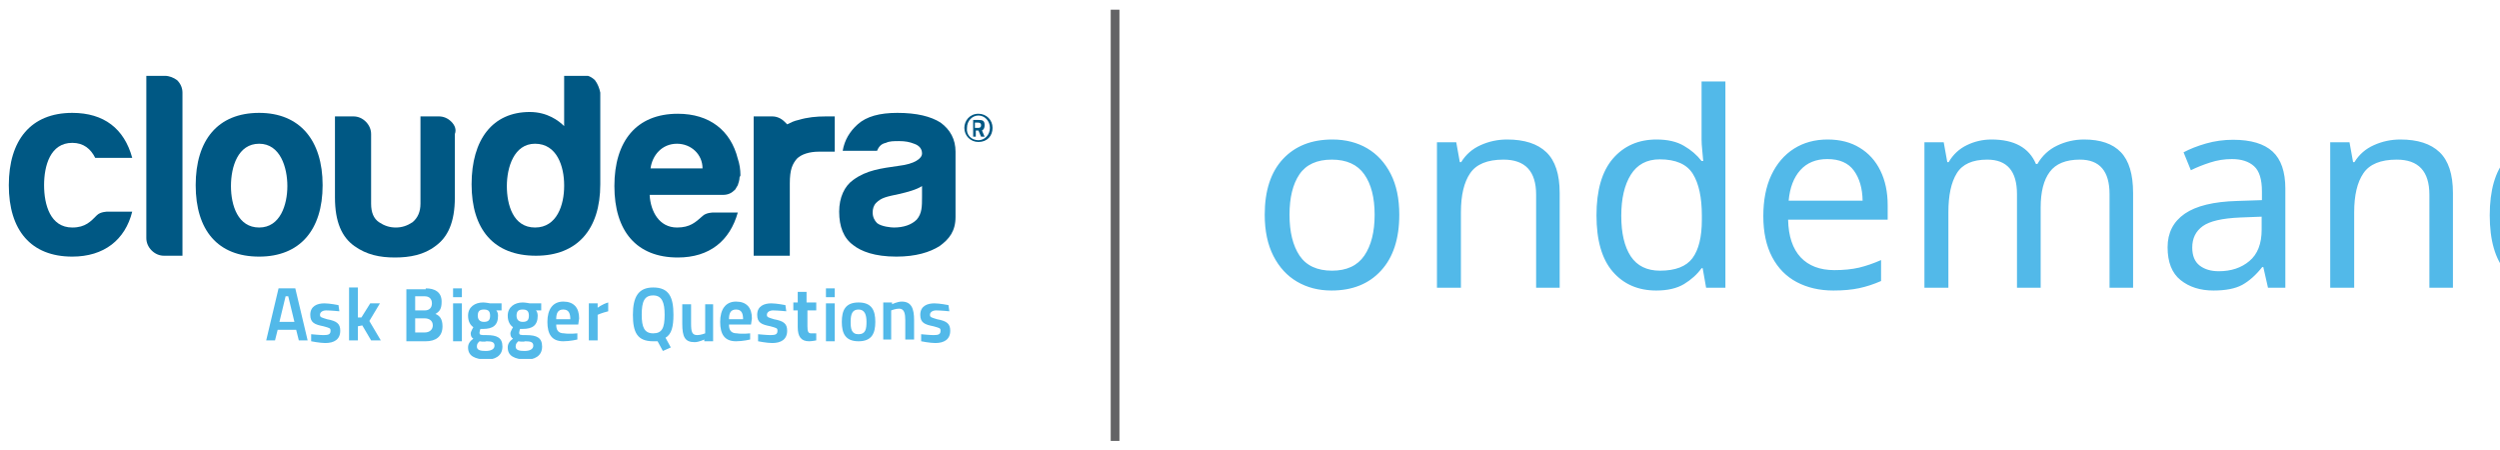
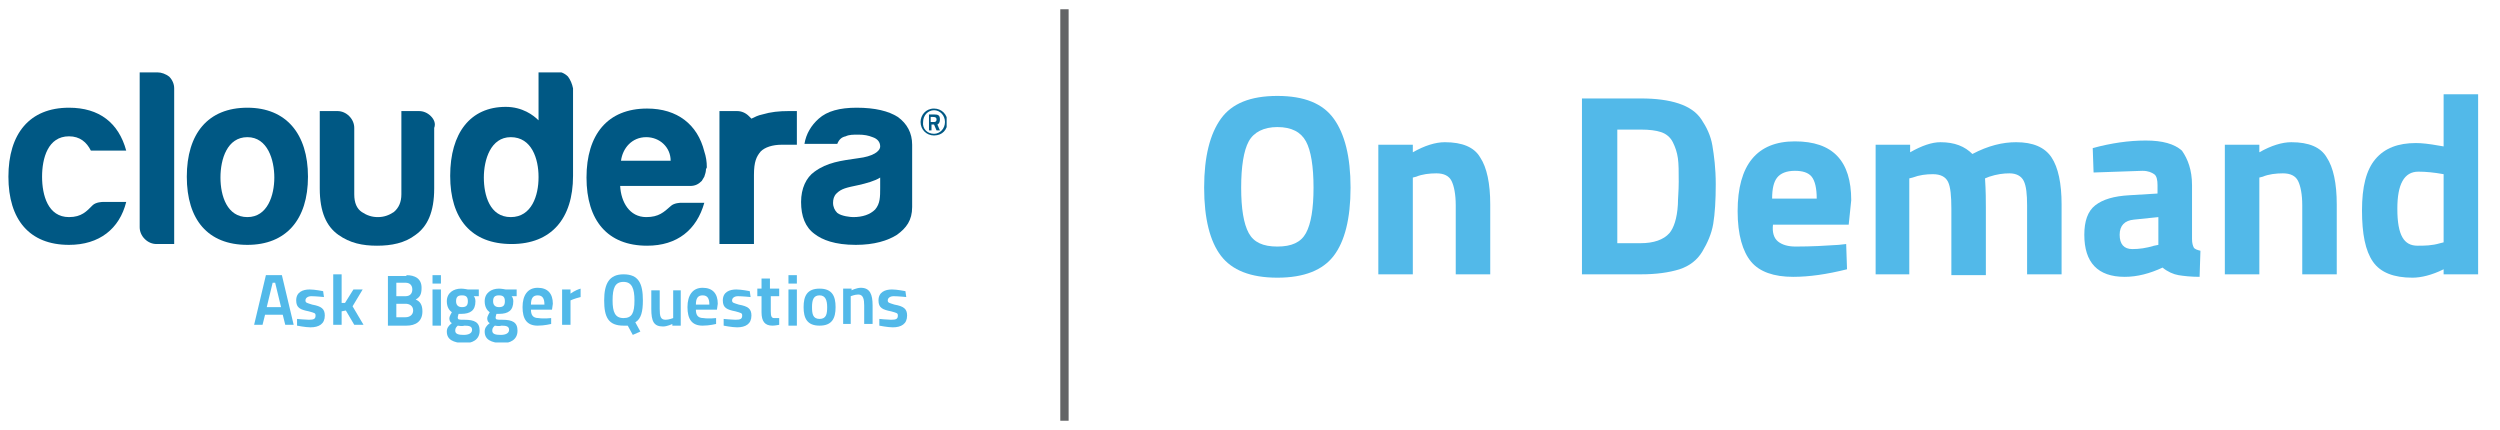
- <svg xmlns="http://www.w3.org/2000/svg" xmlns:xlink="http://www.w3.org/1999/xlink" version="1.1" id="Layer_1" x="0px" y="0px" viewBox="0 0 283.5 51" style="enable-background:new 0 0 283.5 51;" xml:space="preserve">
+ <svg xmlns="http://www.w3.org/2000/svg" xmlns:xlink="http://www.w3.org/1999/xlink" version="1.1" id="Layer_1" x="0px" y="0px" viewBox="0 0 297.1 51" style="enable-background:new 0 0 297.1 51;" xml:space="preserve">
  <style type="text/css">
	.st0{fill:none;stroke:#636466;stroke-width:0.99;}
	.st1{fill:#52B9E9;}
- 	.st2{clip-path:url(#XMLID_70_);fill:#52B9E9;}
- 	.st3{clip-path:url(#XMLID_70_);fill:#005884;}
- 	.st4{font-family:'TitilliumWeb-Bold';}
- 	.st5{font-size:30.773px;}
+ 	.st2{clip-path:url(#XMLID_104_);fill:#52B9E9;}
+ 	.st3{clip-path:url(#XMLID_104_);fill:#005884;}
</style>
  <g id="XMLID_1_">
    <line id="XMLID_4_" class="st0" x1="126.5" y1="1.1" x2="126.5" y2="50" />
    <g id="XMLID_69_">
      <path id="XMLID_66_" class="st1" d="M31.6,32.7h1.9l1.4,5.9h-1l-0.3-1.2h-2.1l-0.3,1.2h-1L31.6,32.7z M31.7,36.5h1.7l-0.7-2.9    h-0.3L31.7,36.5z" />
      <g id="XMLID_5_">
        <defs>
          <rect id="XMLID_6_" x="1" y="8.6" width="111.5" height="32.1" />
        </defs>
-         <clipPath id="XMLID_70_">
+         <clipPath id="XMLID_104_">
          <use xlink:href="#XMLID_6_" style="overflow:visible;" />
        </clipPath>
        <path id="XMLID_65_" class="st2" d="M38.5,35.3c0,0-1-0.1-1.5-0.1c-0.4,0-0.7,0.2-0.7,0.5c0,0.3,0.2,0.3,0.8,0.5     c1.1,0.2,1.5,0.5,1.5,1.3c0,1-0.7,1.4-1.7,1.4c-0.6,0-1.6-0.2-1.6-0.2l0-0.8c0,0,1,0.1,1.4,0.1c0.6,0,0.8-0.1,0.8-0.5     c0-0.3-0.1-0.3-0.8-0.5c-1-0.2-1.5-0.4-1.5-1.3c0-1,0.8-1.3,1.6-1.3c0.6,0,1.6,0.2,1.6,0.2L38.5,35.3z" />
        <polygon id="XMLID_64_" class="st2" points="39.6,38.6 39.6,32.6 40.6,32.6 40.6,36 41,36 42,34.4 43.1,34.4 41.9,36.4      43.2,38.6 42.1,38.6 41.1,36.9 40.6,37 40.6,38.6    " />
        <path id="XMLID_60_" class="st2" d="M48.3,32.7c1,0,1.8,0.4,1.8,1.5c0,0.8-0.2,1.1-0.7,1.4c0.5,0.2,0.8,0.6,0.8,1.4     c0,1.2-0.8,1.7-1.9,1.7h-2.2v-5.9H48.3z M47.1,33.6v1.6h1.1c0.5,0,0.8-0.3,0.8-0.8c0-0.5-0.3-0.8-0.8-0.8H47.1z M47.1,36.1v1.6     h1.1c0.5,0,0.9-0.3,0.9-0.8c0-0.6-0.5-0.8-0.9-0.8H47.1z" />
        <path id="XMLID_57_" class="st2" d="M51.4,32.7h1v1h-1V32.7z M51.4,34.4h1v4.3h-1V34.4z" />
        <path id="XMLID_53_" class="st2" d="M53.1,39.4c0-0.4,0.2-0.7,0.6-1c-0.2-0.1-0.3-0.3-0.3-0.6c0-0.2,0.3-0.7,0.3-0.7     c-0.3-0.2-0.6-0.6-0.6-1.3c0-1,0.8-1.5,1.7-1.5c0.3,0,0.8,0.1,0.8,0.1l1.3,0v0.8h-0.6c0.1,0.1,0.2,0.3,0.2,0.6     c0,1.1-0.6,1.5-1.7,1.5c-0.1,0-0.2,0-0.3,0c0,0-0.1,0.3-0.1,0.4c0,0.3,0.1,0.3,0.8,0.3c1.2,0,1.8,0.3,1.8,1.3     c0,1.1-0.9,1.5-1.9,1.5C53.9,40.7,53.1,40.4,53.1,39.4 M54.4,38.7c-0.2,0.2-0.3,0.3-0.3,0.6c0,0.4,0.4,0.5,1,0.5     c0.6,0,1-0.2,1-0.6c0-0.4-0.3-0.5-0.9-0.5C54.9,38.8,54.4,38.7,54.4,38.7 M55.6,35.8c0-0.5-0.2-0.7-0.7-0.7     c-0.5,0-0.7,0.2-0.7,0.7c0,0.4,0.2,0.7,0.7,0.7S55.6,36.3,55.6,35.8" />
        <path id="XMLID_49_" class="st2" d="M57.6,39.4c0-0.4,0.2-0.7,0.6-1c-0.2-0.1-0.3-0.3-0.3-0.6c0-0.2,0.3-0.7,0.3-0.7     c-0.3-0.2-0.6-0.6-0.6-1.3c0-1,0.8-1.5,1.7-1.5c0.3,0,0.8,0.1,0.8,0.1l1.3,0v0.8h-0.6c0.1,0.1,0.2,0.3,0.2,0.6     c0,1.1-0.6,1.5-1.7,1.5c-0.1,0-0.2,0-0.3,0c0,0-0.1,0.3-0.1,0.4c0,0.3,0.1,0.3,0.8,0.3c1.2,0,1.8,0.3,1.8,1.3     c0,1.1-0.9,1.5-1.9,1.5C58.4,40.7,57.6,40.4,57.6,39.4 M58.8,38.7c-0.2,0.2-0.3,0.3-0.3,0.6c0,0.4,0.4,0.5,1,0.5     c0.6,0,1-0.2,1-0.6c0-0.4-0.3-0.5-0.9-0.5C59.3,38.8,58.8,38.7,58.8,38.7 M60,35.8c0-0.5-0.2-0.7-0.7-0.7c-0.5,0-0.7,0.2-0.7,0.7     c0,0.4,0.2,0.7,0.7,0.7S60,36.3,60,35.8" />
        <path id="XMLID_46_" class="st2" d="M65.5,37.8l0,0.7c0,0-0.8,0.2-1.6,0.2c-1.3,0-1.8-0.8-1.8-2.2c0-1.4,0.6-2.3,1.8-2.3     c1.2,0,1.8,0.7,1.8,1.9l-0.1,0.7h-2.5c0,0.6,0.2,1,0.9,1C64.6,37.9,65.5,37.8,65.5,37.8 M64.7,36.2c0-0.7-0.2-1.1-0.8-1.1     c-0.6,0-0.8,0.4-0.8,1.1H64.7z" />
        <path id="XMLID_45_" class="st2" d="M66.8,34.4h1v0.5c0,0,0.5-0.4,1.2-0.6v1c-0.8,0.2-1.2,0.4-1.2,0.4v2.9h-1V34.4z" />
        <path id="XMLID_42_" class="st2" d="M74.6,38.7c-0.1,0-0.3,0-0.5,0c-1.8,0-2.3-1-2.3-3c0-2,0.6-3.1,2.3-3.1     c1.8,0,2.3,1.1,2.3,3.1c0,1.3-0.2,2.2-0.9,2.6l0.6,1.1l-0.9,0.4L74.6,38.7z M75.4,35.7c0-1.4-0.3-2.2-1.3-2.2     c-1,0-1.3,0.7-1.3,2.2c0,1.4,0.3,2.1,1.3,2.1C75.1,37.8,75.4,37.2,75.4,35.7" />
        <path id="XMLID_41_" class="st2" d="M80.9,34.4v4.3h-1v-0.2c0,0-0.6,0.3-1.1,0.3c-1.1,0-1.4-0.6-1.4-2.1v-2.2h1v2.2     c0,0.9,0.1,1.3,0.7,1.3c0.4,0,0.9-0.2,0.9-0.2v-3.3H80.9z" />
        <path id="XMLID_38_" class="st2" d="M85.1,37.8l0,0.7c0,0-0.8,0.2-1.6,0.2c-1.3,0-1.8-0.8-1.8-2.2c0-1.4,0.6-2.3,1.8-2.3     c1.2,0,1.8,0.7,1.8,1.9l-0.1,0.7h-2.5c0,0.6,0.2,1,0.9,1C84.2,37.9,85.1,37.8,85.1,37.8 M84.3,36.2c0-0.7-0.2-1.1-0.8-1.1     c-0.6,0-0.8,0.4-0.8,1.1H84.3z" />
        <path id="XMLID_37_" class="st2" d="M89.2,35.3c0,0-1-0.1-1.5-0.1c-0.4,0-0.7,0.2-0.7,0.5c0,0.3,0.2,0.3,0.8,0.5     c1.1,0.2,1.5,0.5,1.5,1.3c0,1-0.7,1.4-1.7,1.4c-0.6,0-1.6-0.2-1.6-0.2l0-0.8c0,0,1,0.1,1.4,0.1c0.6,0,0.8-0.1,0.8-0.5     c0-0.3-0.1-0.3-0.8-0.5c-1-0.2-1.5-0.4-1.5-1.3c0-1,0.8-1.3,1.6-1.3c0.6,0,1.6,0.2,1.6,0.2L89.2,35.3z" />
        <path id="XMLID_36_" class="st2" d="M91.6,35.2V37c0,0.6,0.1,0.8,0.4,0.8c0.2,0,0.6,0,0.6,0l0,0.8c0,0-0.5,0.1-0.8,0.1     c-0.9,0-1.3-0.5-1.3-1.6v-1.9h-0.5v-0.9h0.5v-1.2h1v1.2h1.1v0.9H91.6z" />
        <path id="XMLID_33_" class="st2" d="M93.7,32.7h1v1h-1V32.7z M93.7,34.4h1v4.3h-1V34.4z" />
        <path id="XMLID_30_" class="st2" d="M99.3,36.5c0,1.3-0.4,2.2-1.9,2.2c-1.5,0-1.9-0.9-1.9-2.2c0-1.3,0.4-2.2,1.9-2.2     C98.9,34.3,99.3,35.2,99.3,36.5 M98.3,36.5c0-0.8-0.2-1.4-0.9-1.4c-0.7,0-0.9,0.5-0.9,1.4c0,0.8,0.1,1.4,0.9,1.4     C98.2,37.9,98.3,37.3,98.3,36.5" />
        <path id="XMLID_29_" class="st2" d="M100.2,38.6v-4.3h1v0.2c0,0,0.6-0.3,1.1-0.3c1.1,0,1.4,0.8,1.4,2.1v2.2h-1v-2.2     c0-0.7-0.1-1.3-0.7-1.3c-0.4,0-0.9,0.2-0.9,0.2v3.3H100.2z" />
        <path id="XMLID_28_" class="st2" d="M107.7,35.3c0,0-1-0.1-1.5-0.1c-0.4,0-0.7,0.2-0.7,0.5c0,0.3,0.2,0.3,0.8,0.5     c1.1,0.2,1.5,0.5,1.5,1.3c0,1-0.7,1.4-1.7,1.4c-0.6,0-1.6-0.2-1.6-0.2l0-0.8c0,0,1,0.1,1.4,0.1c0.6,0,0.8-0.1,0.8-0.5     c0-0.3-0.1-0.3-0.8-0.5c-1-0.2-1.5-0.4-1.5-1.3c0-1,0.8-1.3,1.6-1.3c0.6,0,1.6,0.2,1.6,0.2L107.7,35.3z" />
        <path id="XMLID_27_" class="st3" d="M93.7,13.2c-1.1,0-2.1,0.1-3.1,0.4c-0.5,0.1-0.9,0.3-1.3,0.5c-0.1-0.1-0.2-0.2-0.3-0.3     c-0.4-0.4-0.9-0.6-1.4-0.6h-2.1V29h4.1v-8.2c0-1.6,0.3-2.2,0.8-2.8c0.5-0.5,1.4-0.8,2.5-0.8h1.8v-4H93.7" />
        <path id="XMLID_26_" class="st3" d="M18.7,8.6h-2.1V27c0,0.5,0.2,1,0.6,1.4c0.4,0.4,0.9,0.6,1.4,0.6h2.1V10.5     c0-0.5-0.2-1-0.6-1.4C19.7,8.8,19.2,8.6,18.7,8.6" />
        <path id="XMLID_23_" class="st3" d="M29.4,25.8c2.4,0,3.2-2.6,3.2-4.7s-0.8-4.8-3.2-4.8c-2.4,0-3.2,2.6-3.2,4.8     S27,25.8,29.4,25.8 M29.4,12.8c4.6,0,7.2,3.1,7.2,8.2c0,5.1-2.6,8.1-7.2,8.1c-4.7,0-7.2-3-7.2-8.1C22.2,15.9,24.7,12.8,29.4,12.8     " />
        <path id="XMLID_22_" class="st3" d="M8.2,25.8C5.7,25.8,5,23.2,5,21s0.7-4.8,3.2-4.8c1.3,0,2.1,0.7,2.6,1.7H15     c-0.9-3.3-3.2-5.1-6.8-5.1C3.5,12.8,1,15.9,1,21c0,5.1,2.5,8.1,7.2,8.1c3.6,0,6-1.9,6.8-5.1h-2.8c0,0-0.8,0-1.2,0.4     C10.3,25.1,9.7,25.8,8.2,25.8" />
        <path id="XMLID_21_" class="st3" d="M51.2,13.8c-0.4-0.4-0.9-0.6-1.4-0.6h-2.1v9.9c0,0.9-0.3,1.6-0.9,2.1     c-0.6,0.4-1.2,0.6-1.9,0.6c-0.7,0-1.3-0.2-1.9-0.6c-0.6-0.4-0.9-1.1-0.9-2.1v-7.9c0-0.5-0.2-1-0.6-1.4c-0.4-0.4-0.9-0.6-1.4-0.6     h-2.1v9.2c0,2.8,0.8,4.5,2.2,5.5c1.4,1,2.9,1.3,4.6,1.3c1.7,0,3.3-0.3,4.6-1.3c1.4-1,2.2-2.7,2.2-5.5v-7.2     C51.8,14.7,51.6,14.2,51.2,13.8" />
        <path id="XMLID_18_" class="st3" d="M67.5,9.1c-0.4-0.4-0.9-0.6-1.4-0.6H64v5.8c-0.6-0.6-1.9-1.6-3.9-1.6c-4.2,0-6.6,3.1-6.6,8.2     c0,5.1,2.5,8.1,7.3,8.1c4.7,0,7.3-3,7.3-8.1h0V10.5C68,10,67.8,9.5,67.5,9.1 M60.7,25.8c-2.5,0-3.2-2.6-3.2-4.7s0.8-4.8,3.2-4.8     c2.5,0,3.3,2.6,3.3,4.7v0.1h0C64,23.2,63.2,25.8,60.7,25.8" />
        <path id="XMLID_15_" class="st3" d="M83.9,20.1c0,0.3-0.1,0.6-0.2,0.9c-0.1,0.2-0.2,0.3-0.3,0.5c-0.4,0.4-0.8,0.6-1.4,0.6h-8.3     c0.1,1.9,1.1,3.7,3.1,3.7c1.5,0,2.1-0.6,2.9-1.3c0.4-0.4,1.2-0.4,1.2-0.4h2.8c-0.9,3.2-3.2,5.1-6.8,5.1c-4.7,0-7.2-3-7.2-8.1     c0-5.1,2.5-8.2,7.2-8.2c3.6,0,6,1.9,6.8,5.1c0.2,0.6,0.3,1.2,0.3,1.9L83.9,20.1z M76.8,16.3c-1.7,0-2.8,1.3-3,2.8h5.9     C79.7,17.5,78.4,16.3,76.8,16.3" />
        <path id="XMLID_12_" class="st3" d="M108.4,17.2c0-1.4-0.6-2.5-1.7-3.3c-1.1-0.7-2.7-1.1-4.9-1.1c-2,0-3.5,0.4-4.5,1.3     c-0.9,0.8-1.5,1.8-1.7,3h3.9c0.2-0.5,0.5-0.8,1-0.9c0.4-0.2,0.9-0.2,1.5-0.2c0.7,0,1.2,0.1,1.7,0.3c0.6,0.2,0.9,0.6,0.9,1.1     c0,0.6-0.9,1.2-2.6,1.4c-2.1,0.3-3.7,0.5-5.2,1.6c-1,0.7-1.6,2-1.6,3.6c0,1.7,0.5,3,1.6,3.8c0.9,0.7,2.4,1.3,4.9,1.3     c2.2,0,3.8-0.5,4.9-1.2c1.1-0.8,1.8-1.7,1.8-3.3V17.2z M104,24.9c-0.6,0.6-1.5,0.9-2.6,0.9c-0.3,0-1.4-0.1-1.9-0.5     C99.2,25,99,24.6,99,24.1c0-0.4,0.1-0.8,0.4-1.1c0.6-0.6,1.2-0.7,2.6-1c0.9-0.2,2-0.5,2.6-0.9v1.2     C104.6,23.4,104.6,24.2,104,24.9" />
        <path id="XMLID_7_" class="st3" d="M111,12.9c0.9,0,1.6,0.7,1.6,1.6c0,0.9-0.6,1.6-1.6,1.6c-0.9,0-1.6-0.7-1.6-1.6     C109.4,13.7,110,12.9,111,12.9 M111,15.9c0.7,0,1.3-0.6,1.3-1.4c0-0.8-0.6-1.4-1.3-1.4c-0.7,0-1.3,0.6-1.3,1.4     C109.6,15.3,110.2,15.9,111,15.9 M111,14.8h-0.3v0.7h-0.3v-1.9h0.6c0.5,0,0.7,0.1,0.7,0.6c0,0.3-0.1,0.5-0.3,0.6l0.3,0.7h-0.4     L111,14.8z M110.6,14.5h0.4c0.2,0,0.3-0.1,0.3-0.3c0-0.2-0.1-0.3-0.4-0.3h-0.3V14.5z" />
      </g>
    </g>
-     <text id="XMLID_3_" transform="matrix(1 0 0 1 141.7896 32.6322)" class="st1 st4 st5">ondemand</text>
+     <g id="XMLID_82_">
+       <path id="XMLID_83_" class="st1" d="M158.5,30.4c-1.3,1.7-3.5,2.6-6.7,2.6c-3.2,0-5.4-0.9-6.7-2.6c-1.3-1.7-2-4.4-2-8.1    s0.7-6.4,2-8.2c1.3-1.8,3.5-2.7,6.7-2.7c3.2,0,5.4,0.9,6.7,2.7c1.3,1.8,2,4.5,2,8.2S159.8,28.7,158.5,30.4z M148.4,27.7    c0.6,1.1,1.7,1.6,3.4,1.6c1.7,0,2.8-0.5,3.4-1.6c0.6-1.1,0.9-2.9,0.9-5.4s-0.3-4.4-0.9-5.5s-1.7-1.7-3.4-1.7    c-1.6,0-2.8,0.6-3.4,1.7c-0.6,1.1-0.9,3-0.9,5.5S147.8,26.6,148.4,27.7z" />
+       <path id="XMLID_86_" class="st1" d="M167.9,32.6h-4.1V17.2h4.1v0.9c1.4-0.8,2.7-1.2,3.8-1.2c2.1,0,3.5,0.6,4.2,1.8    c0.8,1.2,1.2,3.1,1.2,5.6v8.3H173v-8.2c0-1.3-0.2-2.3-0.5-2.9c-0.3-0.6-0.9-0.9-1.8-0.9c-0.8,0-1.7,0.1-2.4,0.4l-0.4,0.1V32.6z" />
+       <path id="XMLID_88_" class="st1" d="M195,32.6h-7V11.7h7c1.8,0,3.3,0.2,4.5,0.6c1.2,0.4,2.1,1,2.7,1.9c0.6,0.9,1.1,1.9,1.3,3.1    s0.4,2.7,0.4,4.6c0,1.9-0.1,3.5-0.3,4.7s-0.7,2.3-1.3,3.3c-0.6,1-1.5,1.7-2.7,2.1C198.3,32.4,196.8,32.6,195,32.6z M199.4,24.3    c0-0.7,0.1-1.6,0.1-2.7c0-1.2,0-2.1-0.1-2.8c-0.1-0.7-0.3-1.3-0.6-1.9c-0.3-0.6-0.8-1-1.4-1.2c-0.6-0.2-1.4-0.3-2.4-0.3h-2.8v13.5    h2.8c1.5,0,2.7-0.4,3.4-1.2C198.9,27.1,199.3,26,199.4,24.3z" />
+       <path id="XMLID_91_" class="st1" d="M211.3,28.7c0.5,0.4,1.2,0.6,2.1,0.6c1.9,0,3.6-0.1,5.1-0.2l0.9-0.1l0.1,3    c-2.4,0.6-4.5,0.9-6.4,0.9c-2.3,0-4-0.6-5-1.8c-1-1.2-1.6-3.2-1.6-6c0-5.5,2.3-8.3,6.8-8.3c4.5,0,6.7,2.3,6.7,7l-0.3,2.9h-9    C210.6,27.6,210.8,28.3,211.3,28.7z M215.9,23.6c0-1.2-0.2-2.1-0.6-2.6s-1.1-0.7-2-0.7c-1,0-1.7,0.3-2.1,0.8    c-0.4,0.5-0.6,1.3-0.6,2.5H215.9z" />
+       <path id="XMLID_94_" class="st1" d="M227,32.6h-4.1V17.2h4.1v0.9c1.4-0.8,2.6-1.2,3.6-1.2c1.7,0,2.9,0.5,3.8,1.4    c1.9-1,3.6-1.4,5.2-1.4c2,0,3.4,0.6,4.2,1.8c0.8,1.2,1.2,3.1,1.2,5.6v8.3h-4.1v-8.2c0-1.3-0.1-2.3-0.4-2.9    c-0.3-0.6-0.9-0.9-1.7-0.9c-0.7,0-1.5,0.1-2.4,0.4l-0.5,0.2c0.1,1.5,0.1,2.7,0.1,3.5v8h-4.1v-7.9c0-1.5-0.1-2.6-0.4-3.2    c-0.3-0.6-0.9-0.9-1.8-0.9c-0.8,0-1.6,0.1-2.4,0.4l-0.4,0.1V32.6z" />
+       <path id="XMLID_96_" class="st1" d="M260.5,22v6.4c0,0.5,0.1,0.8,0.2,1c0.1,0.2,0.4,0.3,0.8,0.4l-0.1,3.1c-1,0-1.9-0.1-2.5-0.2    c-0.6-0.1-1.3-0.4-1.9-0.9c-1.5,0.7-3,1.1-4.5,1.1c-3.2,0-4.8-1.7-4.8-5c0-1.6,0.4-2.8,1.3-3.5c0.9-0.7,2.2-1.1,4.1-1.2l3.3-0.2    v-1c0-0.6-0.1-1.1-0.4-1.3c-0.3-0.2-0.7-0.4-1.4-0.4l-5.8,0.2l-0.1-2.9c2.2-0.6,4.3-0.9,6.3-0.9s3.4,0.4,4.3,1.2    C260,18.9,260.5,20.2,260.5,22z M253.6,26.1c-1.1,0.1-1.7,0.7-1.7,1.8c0,1.1,0.5,1.7,1.5,1.7c0.8,0,1.6-0.1,2.6-0.4l0.5-0.1v-3.3    L253.6,26.1z" />
+       <path id="XMLID_99_" class="st1" d="M268.5,32.6h-4.1V17.2h4.1v0.9c1.4-0.8,2.7-1.2,3.8-1.2c2.1,0,3.5,0.6,4.2,1.8    c0.8,1.2,1.2,3.1,1.2,5.6v8.3h-4.1v-8.2c0-1.3-0.2-2.3-0.5-2.9c-0.3-0.6-0.9-0.9-1.8-0.9c-0.8,0-1.7,0.1-2.4,0.4l-0.4,0.1V32.6z" />
+       <path id="XMLID_101_" class="st1" d="M294.5,11.1v21.5h-4.1V32c-1.4,0.7-2.7,1-3.7,1c-2.2,0-3.8-0.6-4.7-1.9    c-0.9-1.3-1.3-3.3-1.3-6.1c0-2.8,0.5-4.8,1.6-6.1c1.1-1.3,2.7-1.9,4.8-1.9c0.7,0,1.6,0.1,2.7,0.3l0.6,0.1v-6.2H294.5z M290,28.9    l0.4-0.1v-8.1c-1.1-0.2-2.1-0.3-3-0.3c-1.7,0-2.5,1.5-2.5,4.4c0,1.6,0.2,2.7,0.6,3.4s1,1,1.8,1S289,29.2,290,28.9z" />
+     </g>
  </g>
</svg>
